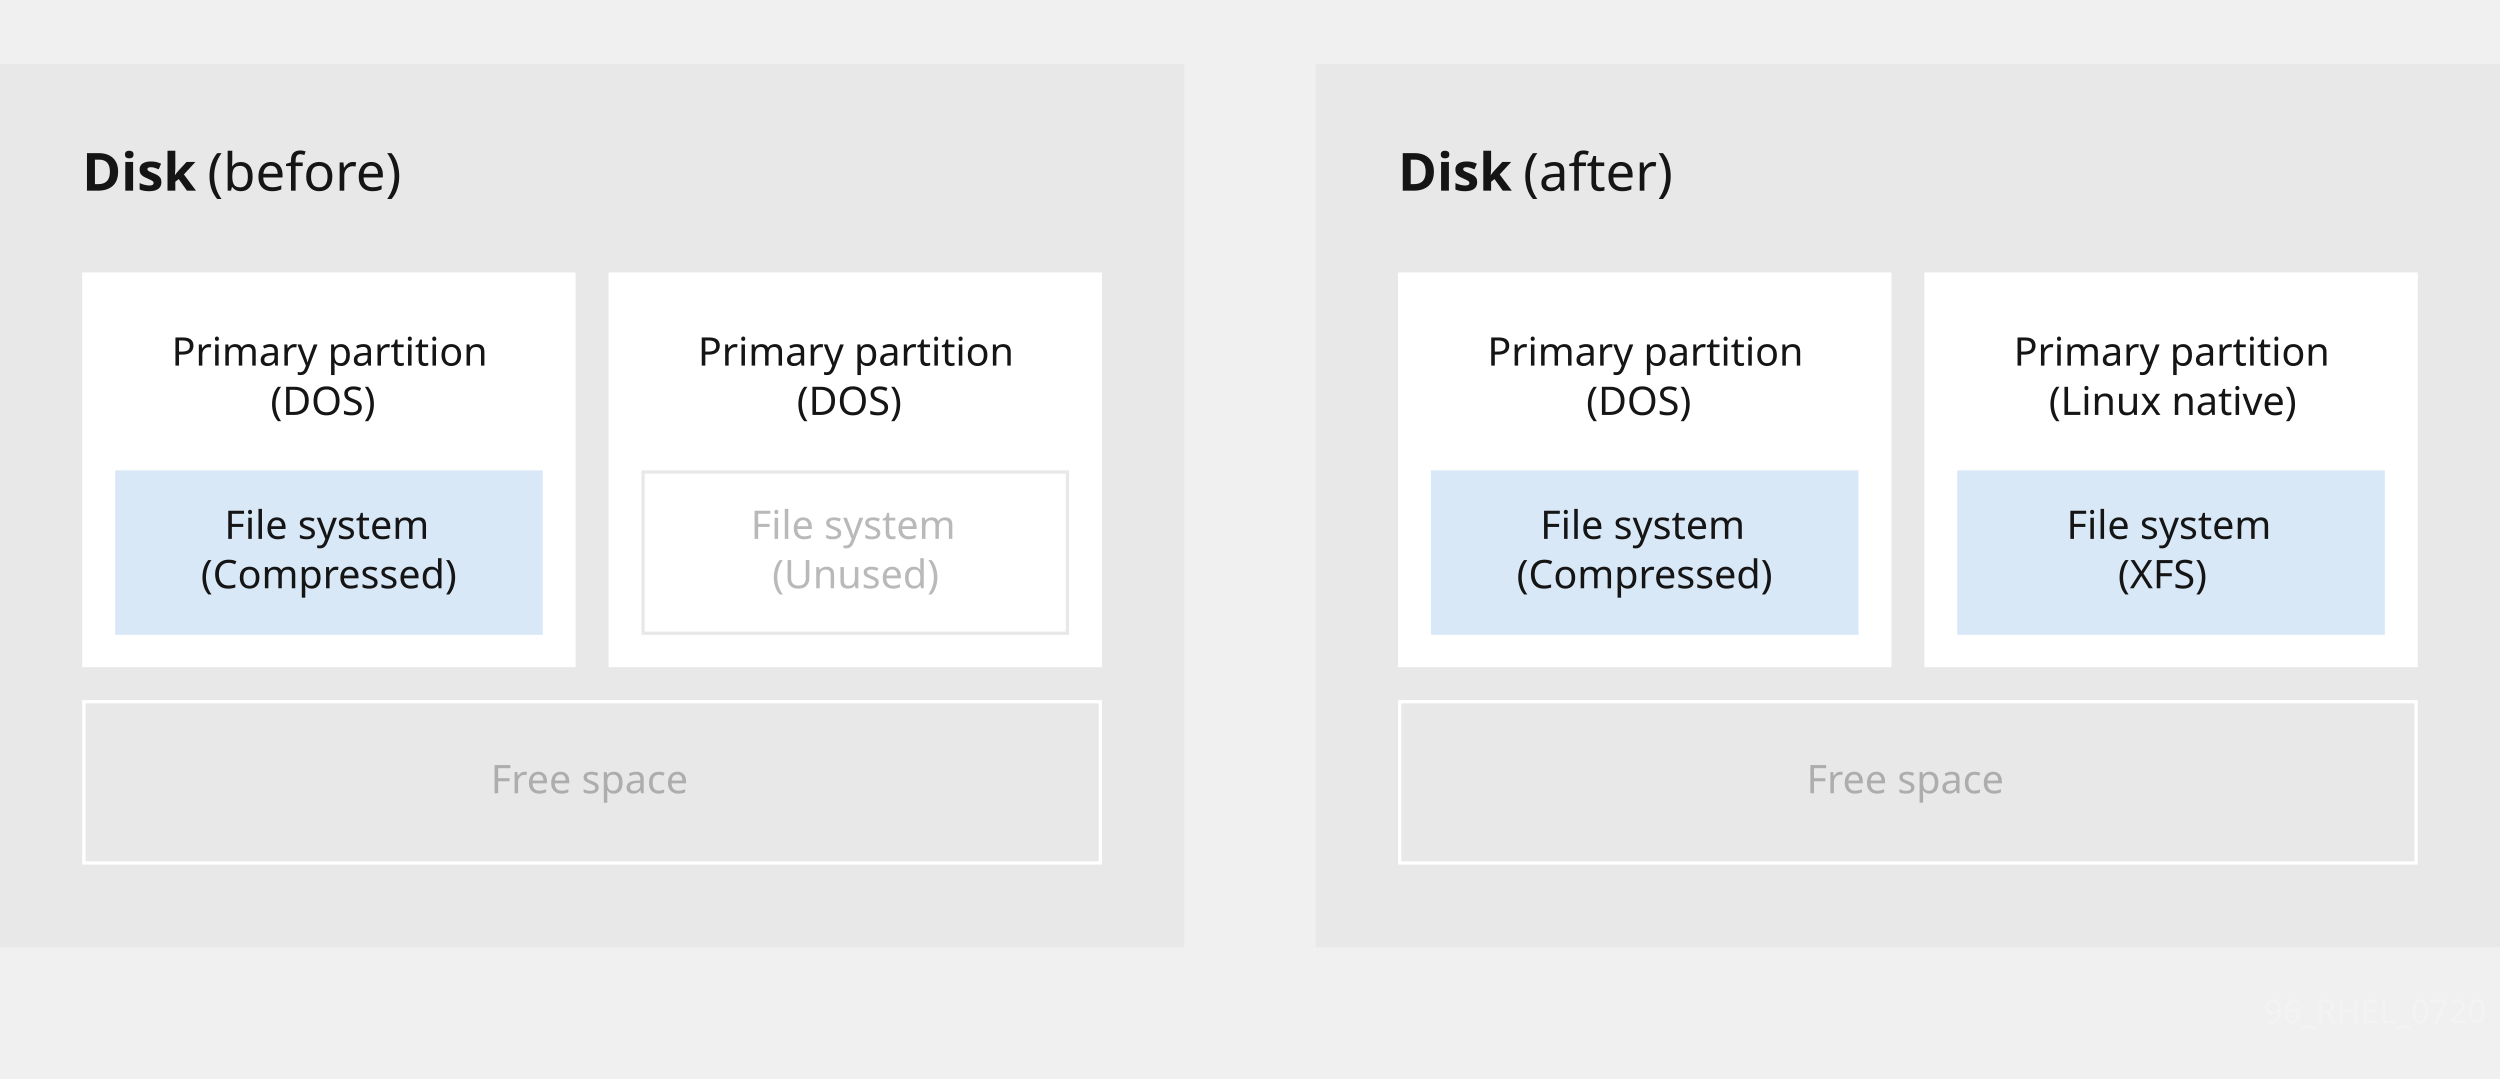
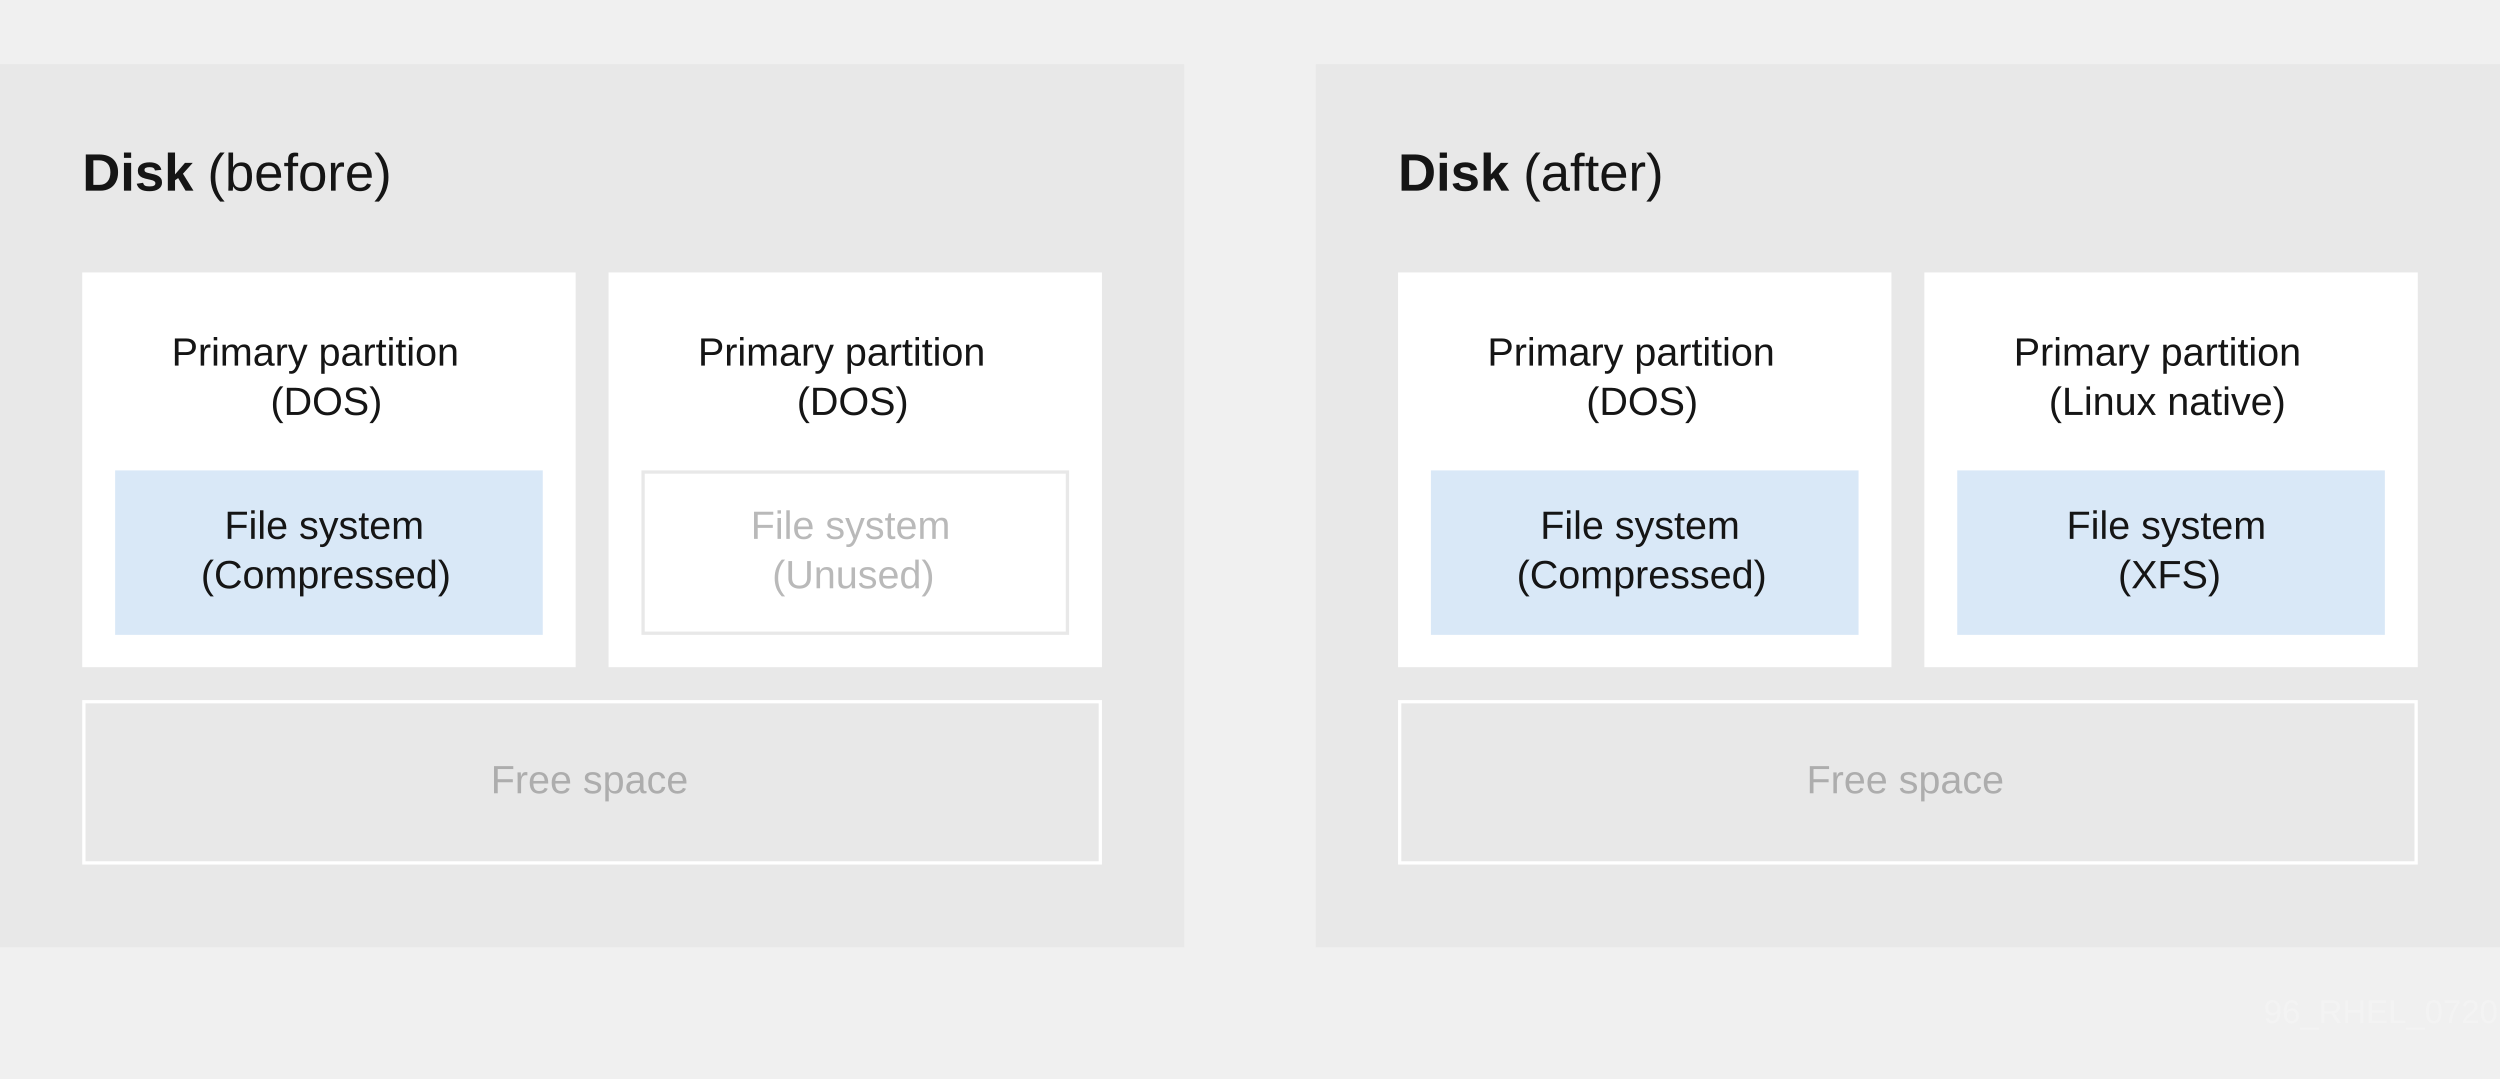
<svg xmlns="http://www.w3.org/2000/svg" id="aceb52cb-a821-4207-a9cc-0c6a027632b9" data-name="artwork" width="760" height="328">
  <defs>
-     <style>.a9ef6b1a-693a-4998-9ed2-21a0a293dc20,.ee2c0417-10b1-4590-af10-cb99678677ae{font-family:RedHatText-Regular,Red Hat Text}.b2691aed-1546-4239-baf4-fb324c9b8ddd{fill:#e8e8e8}.a5732f23-d151-462d-8833-d484d24a8438{font-size:16px;font-family:RedHatText-Bold,Red Hat Text;font-weight:700}.a527c277-e239-4818-83f3-0a167b4ecb92,.a5732f23-d151-462d-8833-d484d24a8438{fill:#151515}.a9ef6b1a-693a-4998-9ed2-21a0a293dc20,.ee2c0417-10b1-4590-af10-cb99678677ae{font-weight:400}.ee2c0417-10b1-4590-af10-cb99678677ae{letter-spacing:0}.a718cd64-ed51-4608-b61c-671a9038bc03{fill:#fff}.a527c277-e239-4818-83f3-0a167b4ecb92,.ac7c5c7d-6a74-4846-8956-a6852c177c9a{font-size:12px;font-family:RedHatText-Medium,Red Hat Text;font-weight:500}.a3e67980-969d-49bb-8d9a-aad33a89eda8{fill:#d9e8f7}.ac7c5c7d-6a74-4846-8956-a6852c177c9a{fill:#adadad}</style>
+     <style>.a9ef6b1a-693a-4998-9ed2-21a0a293dc20,.ee2c0417-10b1-4590-af10-cb99678677ae{font-family:RedHatText,"Red Hat Text",Overpass,"Helvetica Neue",Arial,sans-serif}.b2691aed-1546-4239-baf4-fb324c9b8ddd{fill:#e8e8e8}.a5732f23-d151-462d-8833-d484d24a8438{font-size:16px;font-family:RedHatText,"Red Hat Text",Overpass,"Helvetica Neue",Arial,sans-serif;font-weight:700}.a527c277-e239-4818-83f3-0a167b4ecb92,.a5732f23-d151-462d-8833-d484d24a8438{fill:#151515}.a9ef6b1a-693a-4998-9ed2-21a0a293dc20,.ee2c0417-10b1-4590-af10-cb99678677ae{font-weight:400}.ee2c0417-10b1-4590-af10-cb99678677ae{letter-spacing:0}.a718cd64-ed51-4608-b61c-671a9038bc03{fill:#fff}.a527c277-e239-4818-83f3-0a167b4ecb92,.ac7c5c7d-6a74-4846-8956-a6852c177c9a{font-size:12px;font-family:RedHatText,"Red Hat Text",Overpass,"Helvetica Neue",Arial,sans-serif;font-weight:500}.a3e67980-969d-49bb-8d9a-aad33a89eda8{fill:#d9e8f7}.ac7c5c7d-6a74-4846-8956-a6852c177c9a{fill:#adadad}</style>
  </defs>
-   <text transform="translate(688.182 311.017)" font-family="RedHatText-Regular,Red Hat Text" font-size="10" fill="#f3f3f3">96_RHEL_0720</text>
+   <text transform="translate(688.182 311.017)" font-family="RedHatText,&quot;Red Hat Text&quot;,Overpass,&quot;Helvetica Neue&quot;,Arial,sans-serif" font-size="10" fill="#f3f3f3">96_RHEL_0720</text>
  <path fill="none" d="M0 288h760v40H0z" />
  <path class="b2691aed-1546-4239-baf4-fb324c9b8ddd" d="M0 19.5h360V288H0z" />
  <text class="a5732f23-d151-462d-8833-d484d24a8438" transform="translate(25 57.972)">Disk <tspan class="ee2c0417-10b1-4590-af10-cb99678677ae" x="38.048" y="0">(before)</tspan>
  </text>
  <path class="a718cd64-ed51-4608-b61c-671a9038bc03" d="M25 82.824h150v120H25z" />
  <text class="a527c277-e239-4818-83f3-0a167b4ecb92" transform="translate(52.175 111.148)">Primary partition<tspan class="a9ef6b1a-693a-4998-9ed2-21a0a293dc20">
      <tspan x="30.048" y="15">(DOS)</tspan>
    </tspan>
  </text>
  <path class="a3e67980-969d-49bb-8d9a-aad33a89eda8" d="M35 143h130v50H35z" />
  <text class="a527c277-e239-4818-83f3-0a167b4ecb92" transform="translate(68.236 163.824)">File system<tspan class="a9ef6b1a-693a-4998-9ed2-21a0a293dc20">
      <tspan x="-7.17" y="15">(Compressed)</tspan>
    </tspan>
  </text>
  <path class="a718cd64-ed51-4608-b61c-671a9038bc03" d="M185 82.824h150v120H185z" />
  <text class="a527c277-e239-4818-83f3-0a167b4ecb92" transform="translate(212.175 111.148)">Primary partition<tspan class="a9ef6b1a-693a-4998-9ed2-21a0a293dc20">
      <tspan x="30.048" y="15">(DOS)</tspan>
    </tspan>
  </text>
  <path class="b2691aed-1546-4239-baf4-fb324c9b8ddd" d="M324 144v48H196v-48h128m1-1H195v50h130v-50z" />
-   <text transform="translate(228.236 163.824)" fill="#b9b9b9" font-size="12" font-family="RedHatText-Medium,Red Hat Text" font-weight="500">File system<tspan class="a9ef6b1a-693a-4998-9ed2-21a0a293dc20">
+   <text transform="translate(228.236 163.824)" fill="#b9b9b9" font-size="12" font-family="RedHatText,&quot;Red Hat Text&quot;,Overpass,&quot;Helvetica Neue&quot;,Arial,sans-serif" font-weight="500">File system<tspan class="a9ef6b1a-693a-4998-9ed2-21a0a293dc20">
      <tspan x="6.51" y="15">(Unused)</tspan>
    </tspan>
  </text>
  <path class="a718cd64-ed51-4608-b61c-671a9038bc03" d="M334 213.824v48H26v-48h308m1-1H25v50h310v-50z" />
  <text class="ac7c5c7d-6a74-4846-8956-a6852c177c9a" transform="translate(149.196 241.148)">Free space</text>
  <path class="b2691aed-1546-4239-baf4-fb324c9b8ddd" d="M400 19.5h360V288H400z" />
  <text class="a5732f23-d151-462d-8833-d484d24a8438" transform="translate(425 57.972)">Disk <tspan class="ee2c0417-10b1-4590-af10-cb99678677ae" x="38.048" y="0">(after)</tspan>
  </text>
  <path class="a718cd64-ed51-4608-b61c-671a9038bc03" d="M425 82.824h150v120H425z" />
  <text class="a527c277-e239-4818-83f3-0a167b4ecb92" transform="translate(452.175 111.148)">Primary partition<tspan class="a9ef6b1a-693a-4998-9ed2-21a0a293dc20">
      <tspan x="30.048" y="15">(DOS)</tspan>
    </tspan>
  </text>
  <path class="a3e67980-969d-49bb-8d9a-aad33a89eda8" d="M435 143h130v50H435z" />
  <text class="a527c277-e239-4818-83f3-0a167b4ecb92" transform="translate(468.236 163.824)">File system<tspan class="a9ef6b1a-693a-4998-9ed2-21a0a293dc20">
      <tspan x="-7.17" y="15">(Compressed)</tspan>
    </tspan>
  </text>
  <path class="a718cd64-ed51-4608-b61c-671a9038bc03" d="M585 82.824h150v120H585z" />
  <text class="a527c277-e239-4818-83f3-0a167b4ecb92" transform="translate(612.175 111.148)">Primary partition<tspan class="a9ef6b1a-693a-4998-9ed2-21a0a293dc20">
      <tspan x="10.668" y="15">(Linux native)</tspan>
    </tspan>
  </text>
  <path class="a3e67980-969d-49bb-8d9a-aad33a89eda8" d="M595 143h130v50H595z" />
  <text class="a527c277-e239-4818-83f3-0a167b4ecb92" transform="translate(628.236 163.824)">File system<tspan class="a9ef6b1a-693a-4998-9ed2-21a0a293dc20">
      <tspan x="15.63" y="15">(XFS)</tspan>
    </tspan>
  </text>
  <path class="a718cd64-ed51-4608-b61c-671a9038bc03" d="M734 213.824v48H426v-48h308m1-1H425v50h310v-50z" />
  <text class="ac7c5c7d-6a74-4846-8956-a6852c177c9a" transform="translate(549.196 241.148)">Free space</text>
</svg>
